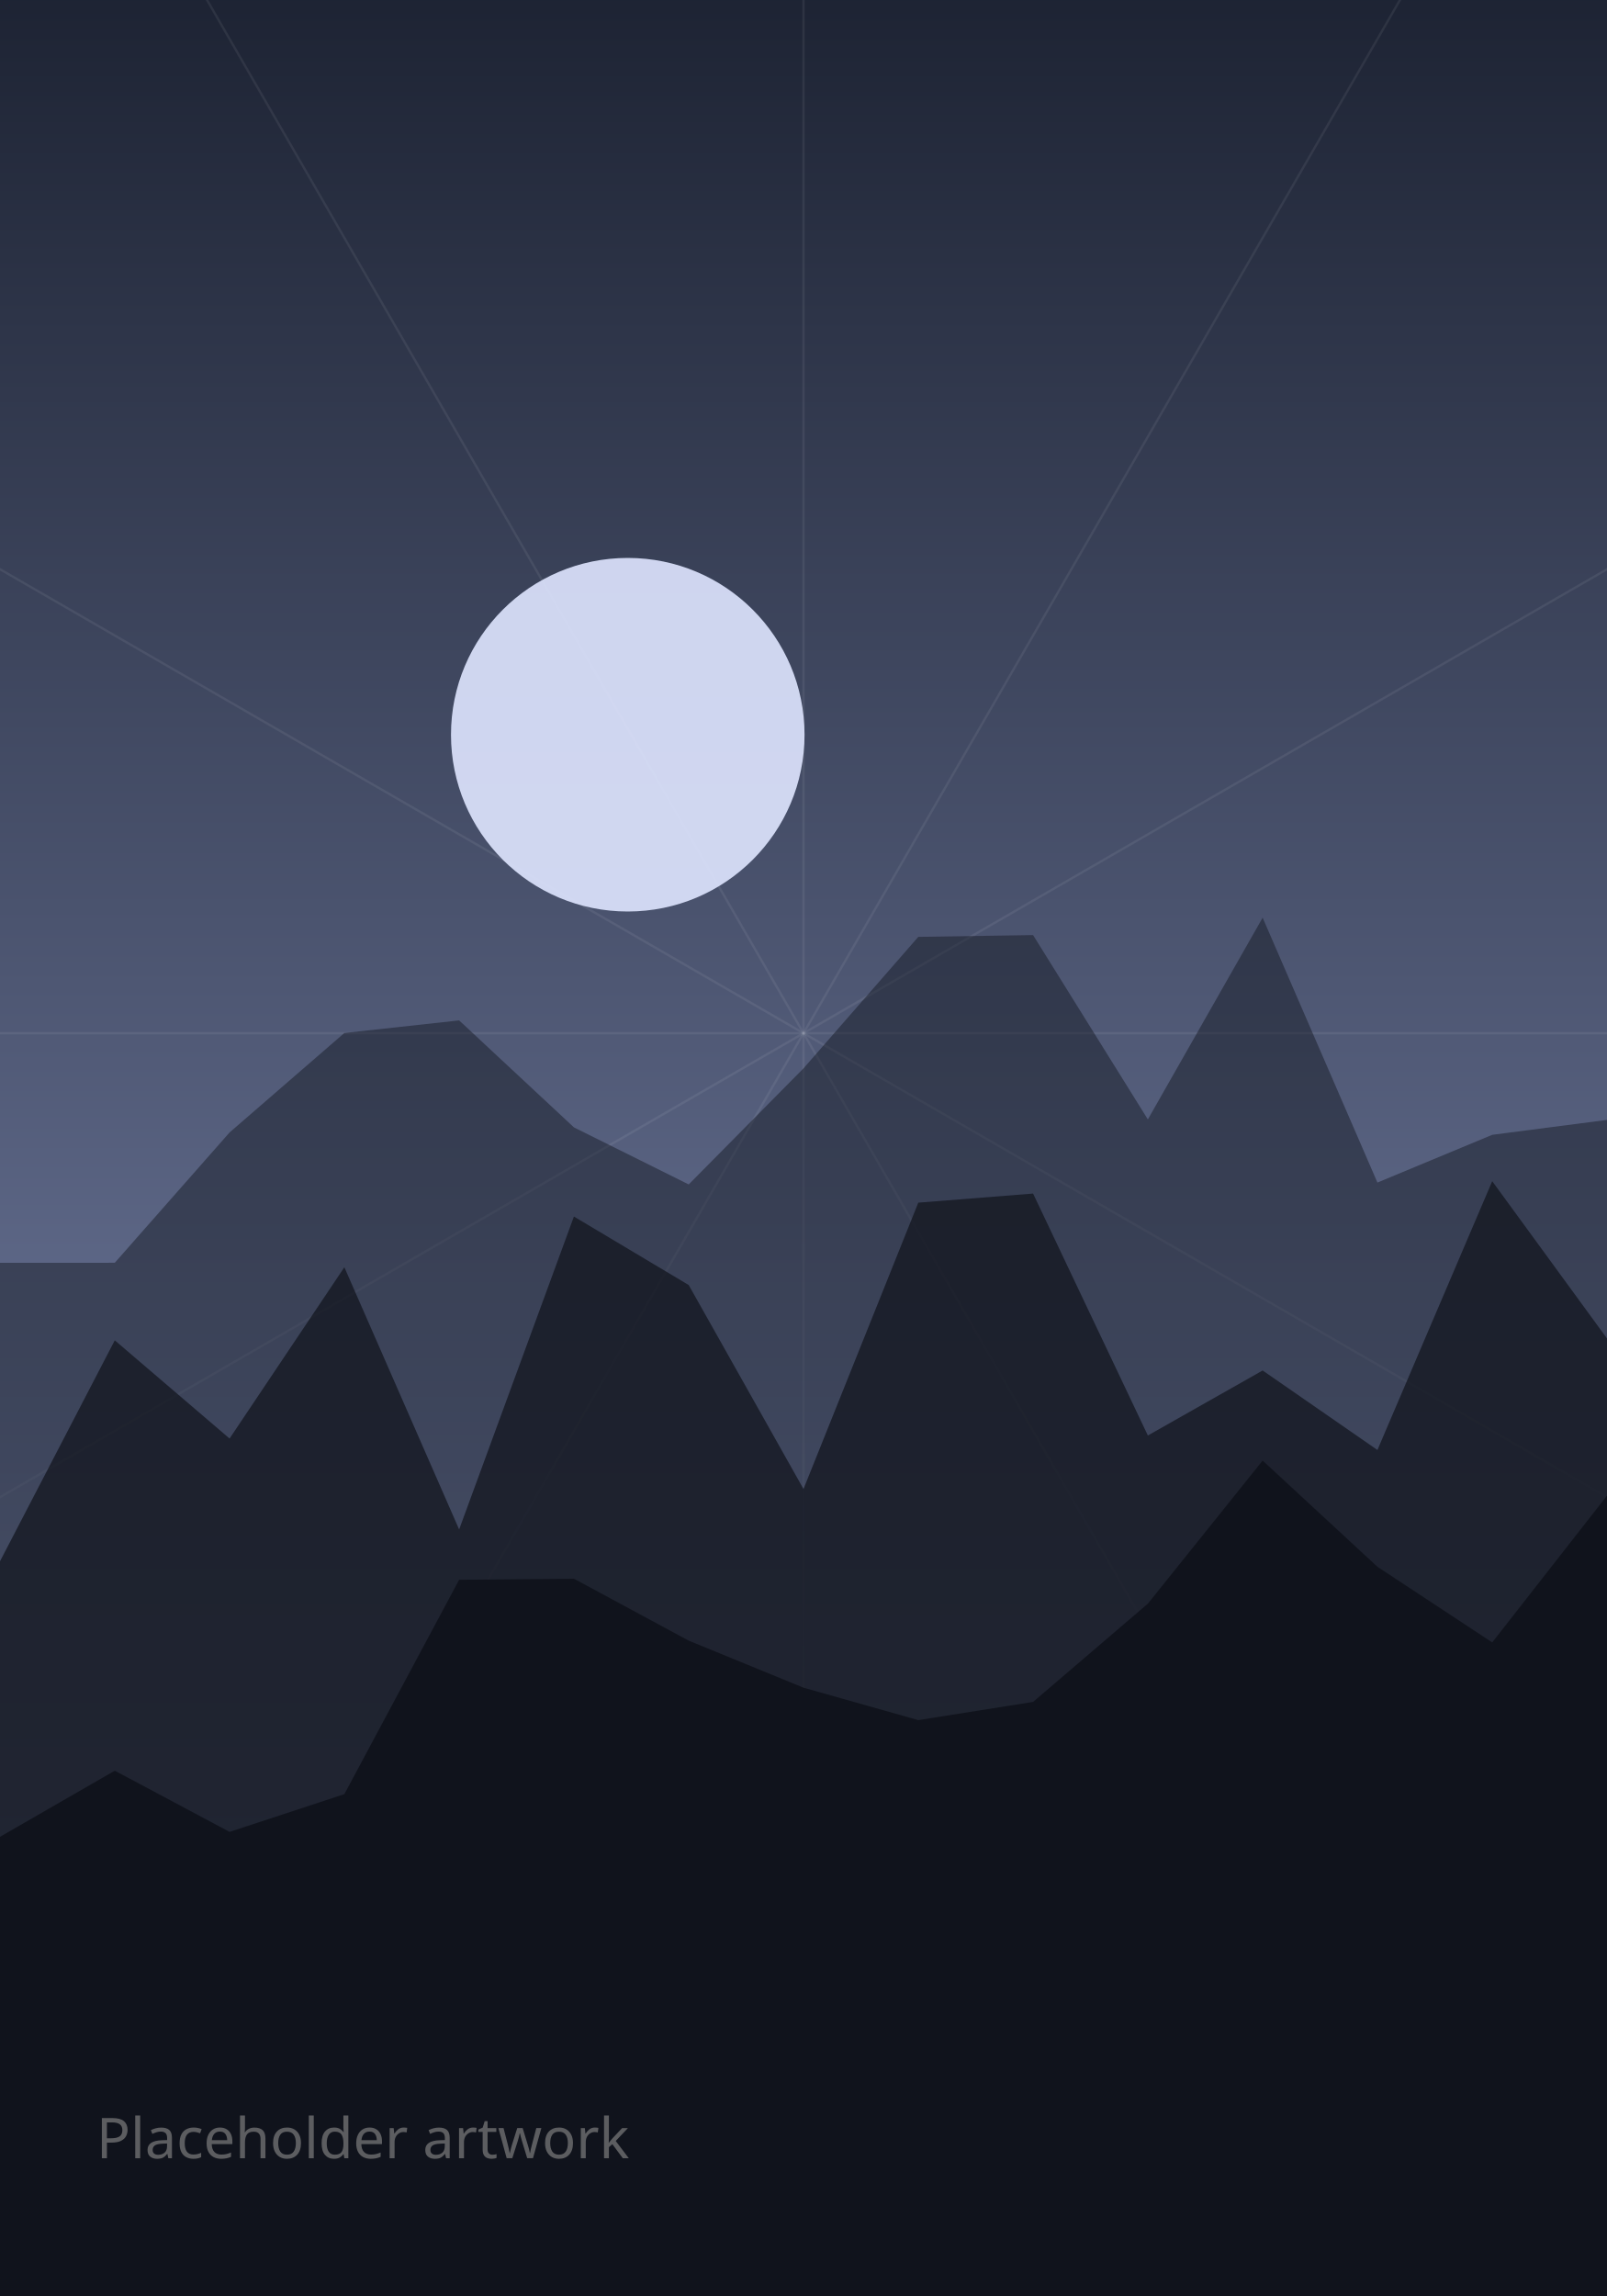
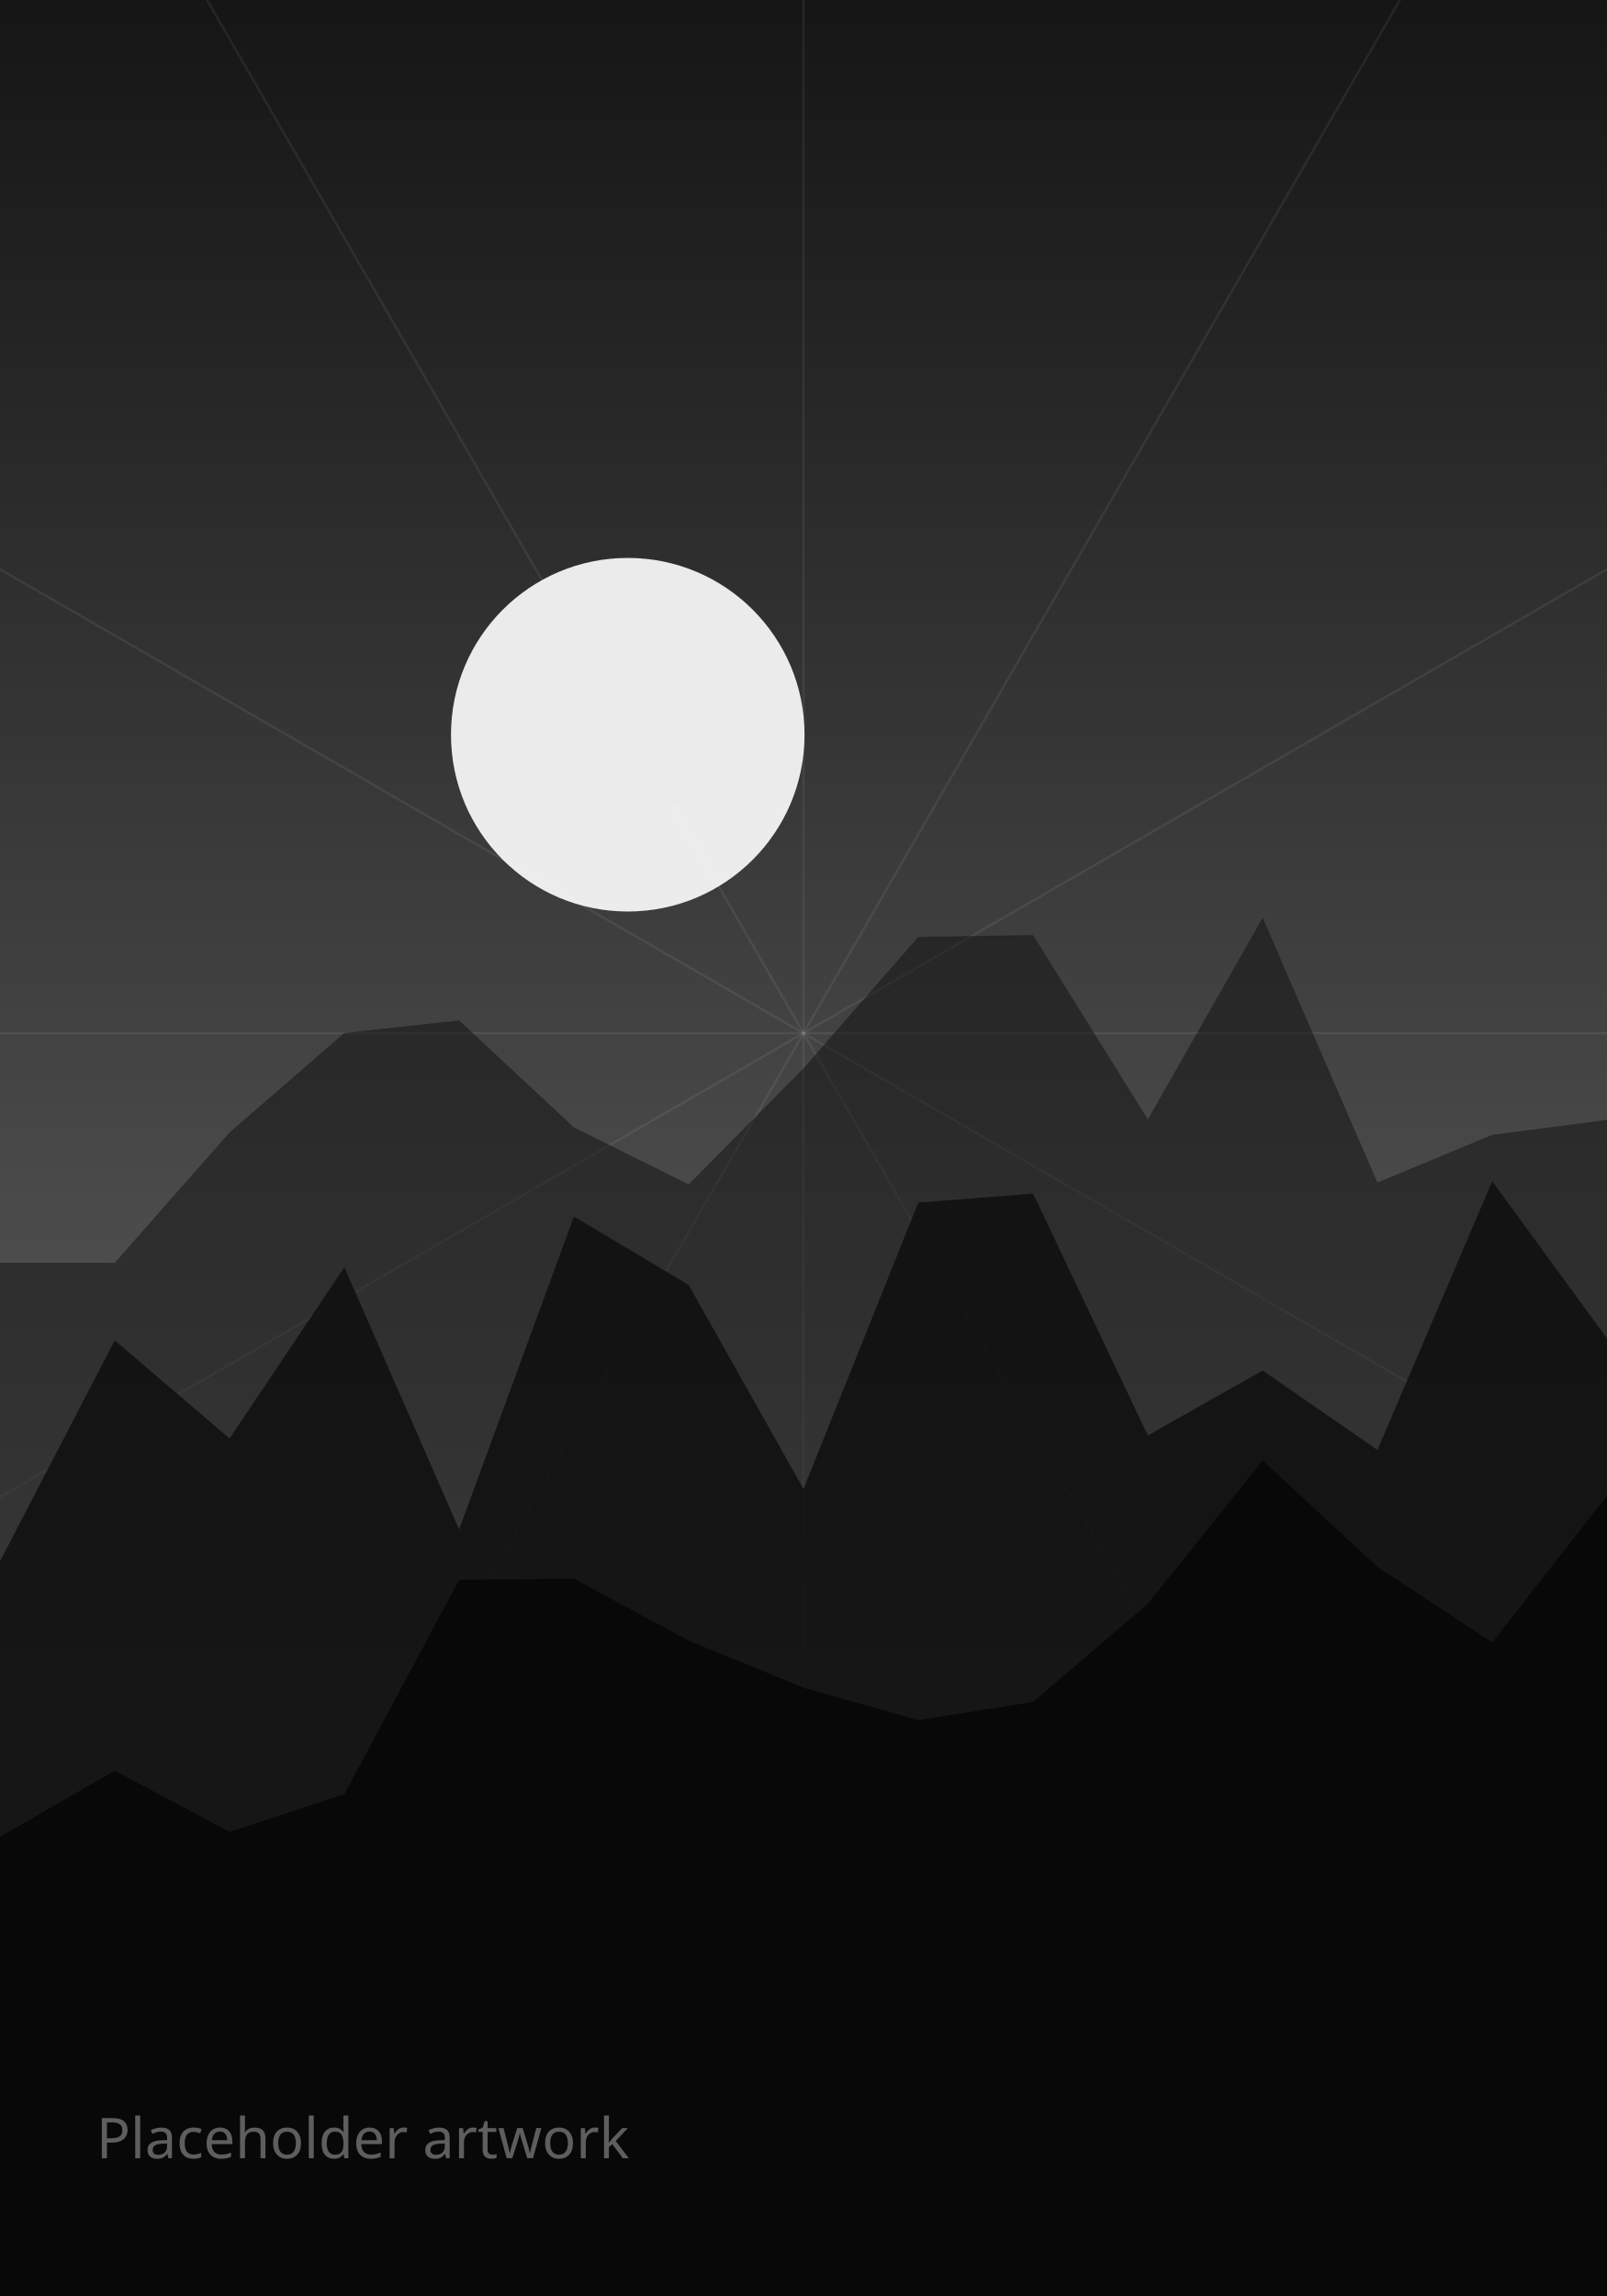
<svg xmlns="http://www.w3.org/2000/svg" viewBox="0 0 1400 2000" width="1400" height="2000">
  <defs>
    <linearGradient id="g" x1="0" y1="0" x2="0" y2="1">
-       <stop offset="0" stop-color="#1d2333" />
-       <stop offset="1" stop-color="#8f9cc8" />
+       <stop offset="0" stop-color="#151515" />
+       <stop offset="1" stop-color="#7a7a7a" />
    </linearGradient>
  </defs>
  <rect width="1400" height="2000" fill="url(#g)" />
  <g stroke="#ffffff" stroke-opacity="0.07" stroke-width="2">
    <line x1="700" y1="900" x2="3500" y2="900" />
    <line x1="700" y1="900" x2="3124.871" y2="2300" />
    <line x1="700" y1="900" x2="2100" y2="3324.871" />
    <line x1="700" y1="900" x2="700" y2="3700" />
    <line x1="700" y1="900" x2="-700" y2="3324.871" />
    <line x1="700" y1="900" x2="-1724.871" y2="2300" />
    <line x1="700" y1="900" x2="-2100" y2="900" />
    <line x1="700" y1="900" x2="-1724.871" y2="-500" />
    <line x1="700" y1="900" x2="-700" y2="-1524.871" />
    <line x1="700" y1="900" x2="700" y2="-1900" />
    <line x1="700" y1="900" x2="2100" y2="-1524.871" />
    <line x1="700" y1="900" x2="3124.871" y2="-500" />
  </g>
-   <circle cx="546.898" cy="640" r="154" fill="#dfe6ff" opacity="0.9" />
-   <path d="M0 2000 L0 1100 L100 1099.972 L200 986.464 L300 899.821 L400 888.86 L500 982.038 L600 1031.747 L700 930.639 L800 816.087 L900 814.533 L1000 975.106 L1100 799.393 L1200 1030.101 L1300 988.525 L1400 975.54 L1400 2000 Z" fill="#10131c" opacity="0.45" />
-   <path d="M0 2000 L0 1360 L100 1167.538 L200 1253.079 L300 1103.862 L400 1332.287 L500 1059.704 L600 1119.368 L700 1297.05 L800 1047.618 L900 1039.684 L1000 1250.429 L1100 1193.799 L1200 1263.056 L1300 1028.926 L1400 1165.892 L1400 2000 Z" fill="#10131c" opacity="0.72" />
-   <path d="M0 2000 L0 1600 L100 1542.402 L200 1595.714 L300 1562.845 L400 1376.087 L500 1375.169 L600 1429.128 L700 1470.105 L800 1498.357 L900 1482.501 L1000 1396.922 L1100 1272.265 L1200 1364.781 L1300 1430.66 L1400 1302.819 L1400 2000 Z" fill="#10131c" opacity="0.99" />
-   <text x="84" y="1880" fill="#ece7de" fill-opacity="0.35" font-family="sans-serif" font-size="49">Placeholder artwork</text>
+   <circle cx="546.898" cy="640" r="154" fill="#ffffff" opacity="0.9" />
+   <path d="M0 2000 L0 1100 L100 1099.972 L200 986.464 L300 899.821 L400 888.86 L500 982.038 L600 1031.747 L700 930.639 L800 816.087 L900 814.533 L1000 975.106 L1100 799.393 L1200 1030.101 L1300 988.525 L1400 975.54 L1400 2000 Z" fill="#080808" opacity="0.45" />
+   <path d="M0 2000 L0 1360 L100 1167.538 L200 1253.079 L300 1103.862 L400 1332.287 L500 1059.704 L600 1119.368 L700 1297.05 L800 1047.618 L900 1039.684 L1000 1250.429 L1100 1193.799 L1200 1263.056 L1300 1028.926 L1400 1165.892 L1400 2000 Z" fill="#080808" opacity="0.72" />
+   <path d="M0 2000 L0 1600 L100 1542.402 L200 1595.714 L300 1562.845 L400 1376.087 L500 1375.169 L600 1429.128 L700 1470.105 L800 1498.357 L900 1482.501 L1000 1396.922 L1100 1272.265 L1200 1364.781 L1300 1430.66 L1400 1302.819 L1400 2000 Z" fill="#080808" opacity="0.99" />
+   <text x="84" y="1880" fill="#ffffff" fill-opacity="0.35" font-family="sans-serif" font-size="49">Placeholder artwork</text>
</svg>
